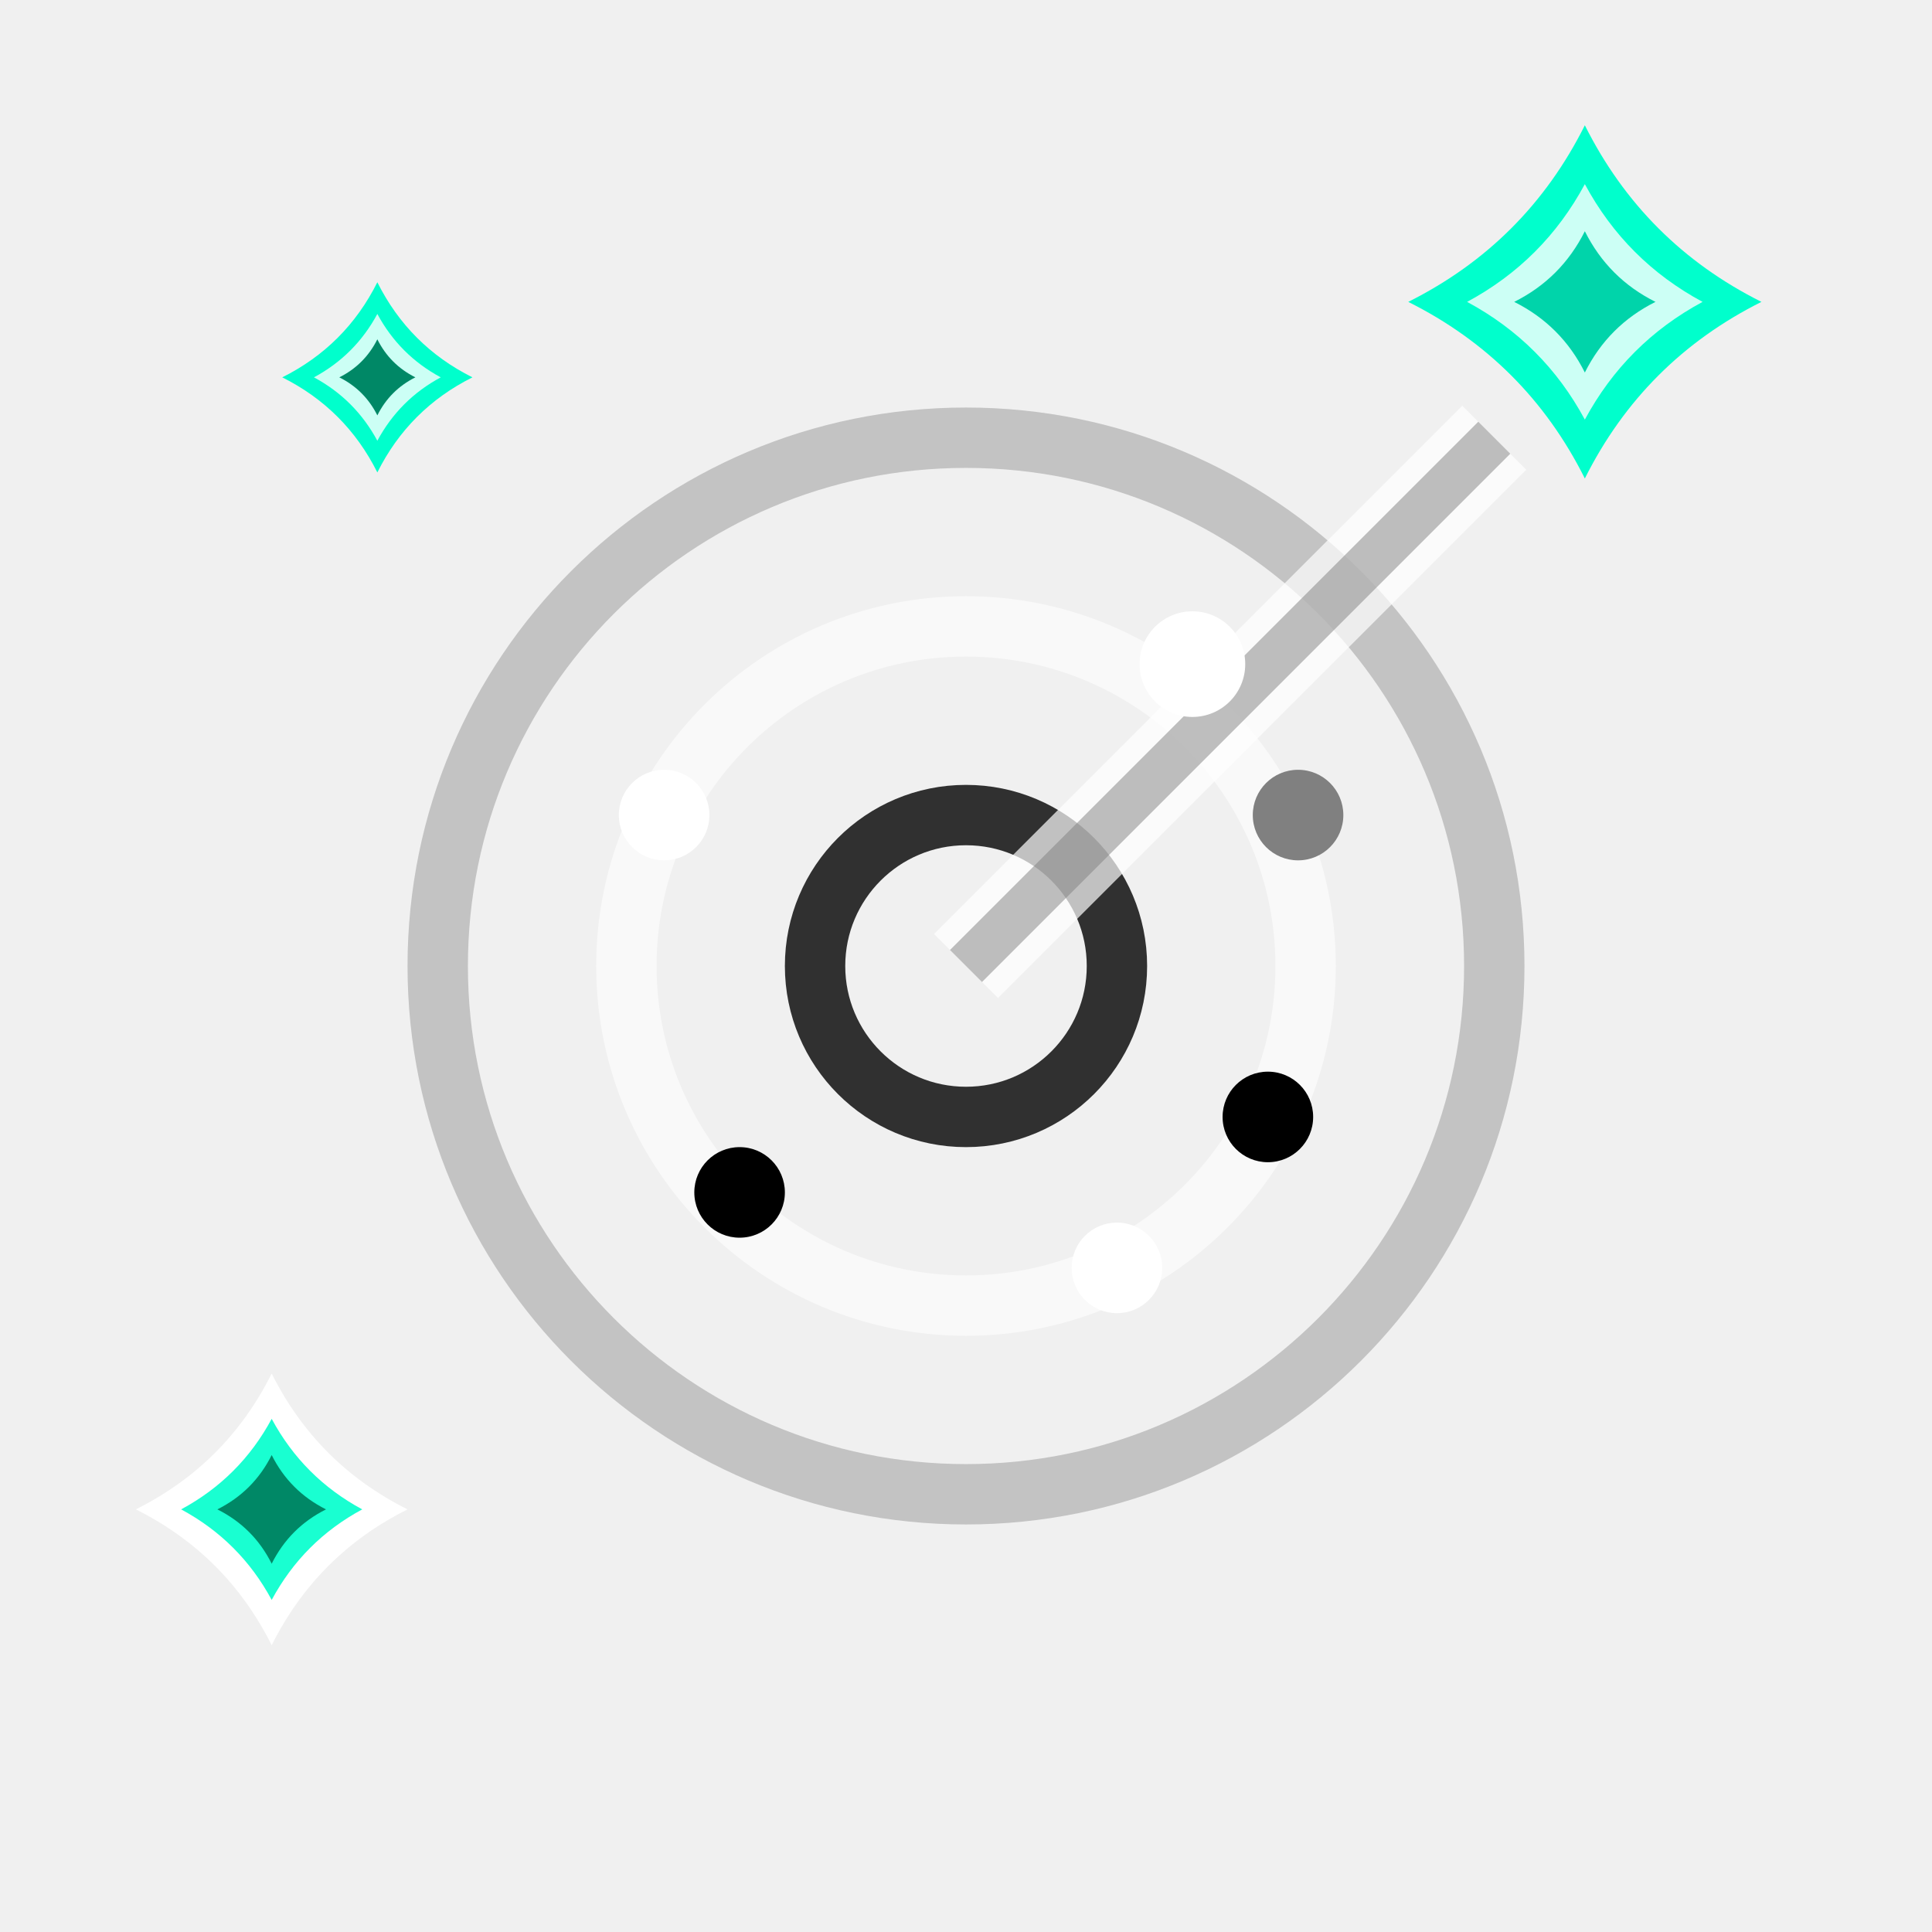
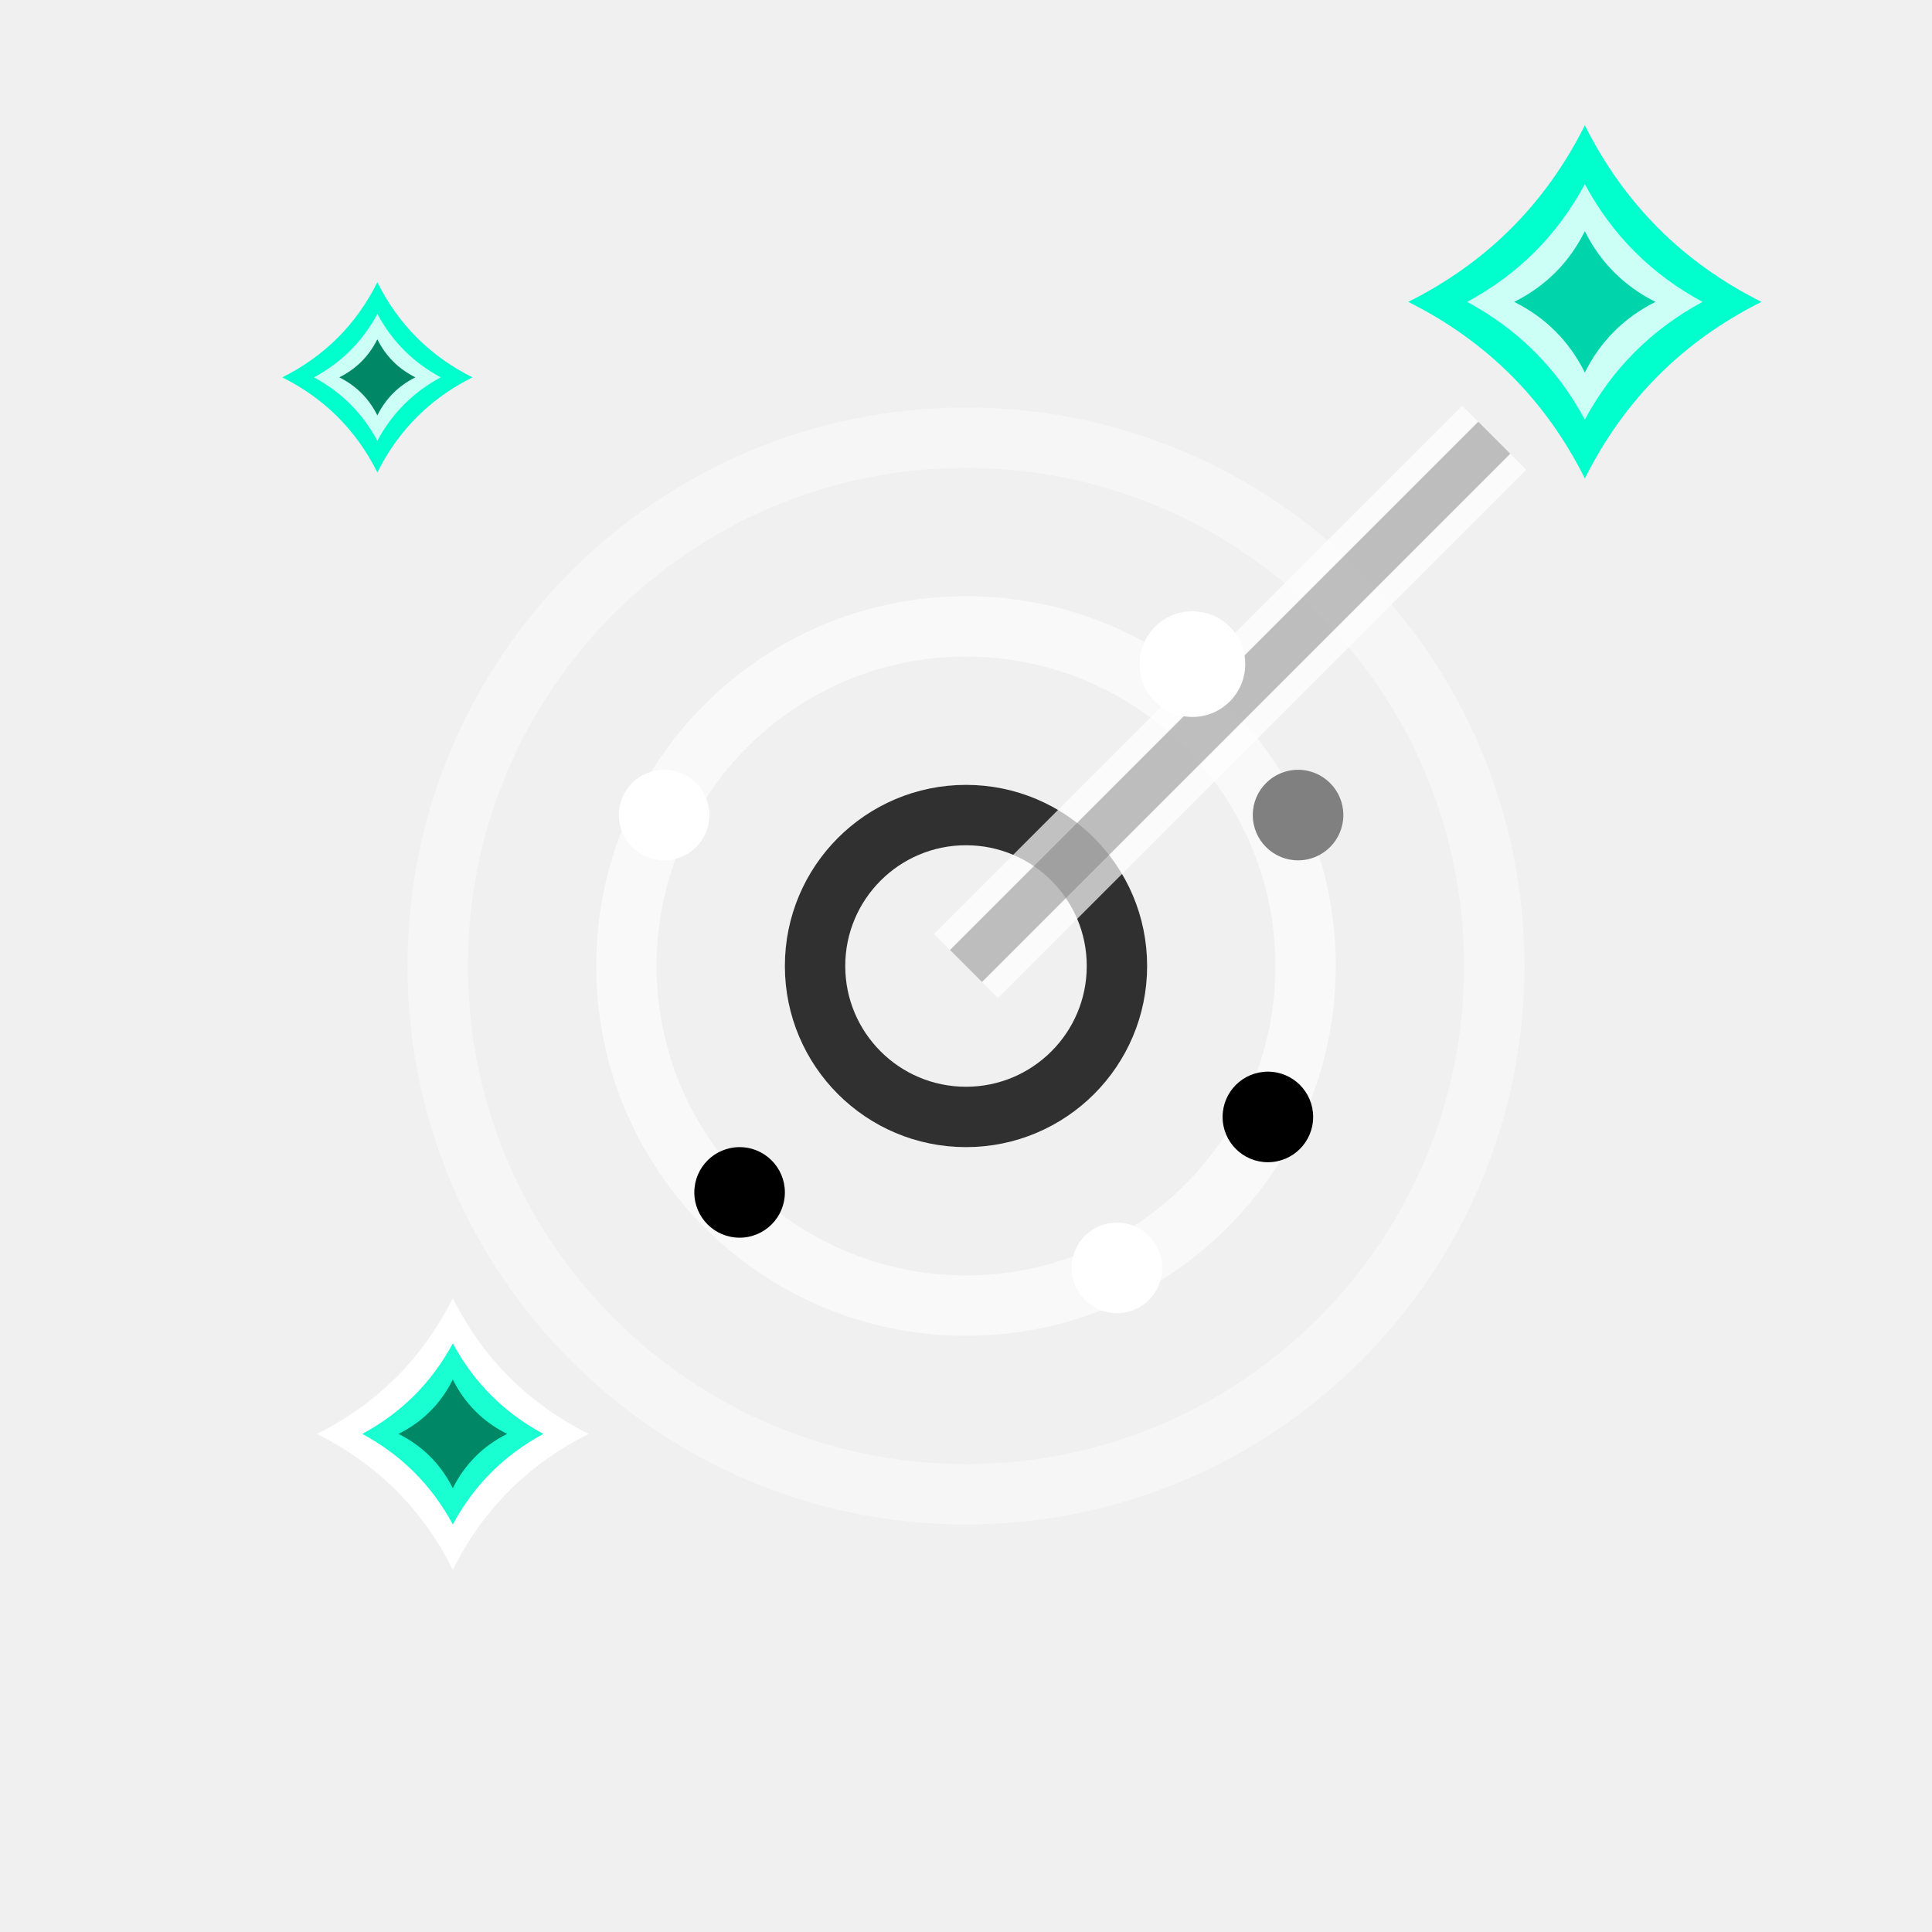
<svg xmlns="http://www.w3.org/2000/svg" width="128" height="128" viewBox="0 0 128 128" fill="none">
-   <circle cx="64" cy="64" r="35" fill="none" stroke="#808080" stroke-width="4" opacity="0.4" />
+   <circle cx="64" cy="64" r="35" fill="none" stroke="#ffffff" stroke-width="4" opacity="0.4" />
  <circle cx="64" cy="64" r="22.5" fill="none" stroke="#ffffff" stroke-width="4" opacity="0.6" />
  <circle cx="64" cy="64" r="10" fill="none" stroke="#000000" stroke-width="4" opacity="0.8" />
  <path d="M64 64 L99 29" stroke="#ffffff" stroke-width="6" opacity="0.7" />
  <path d="M64 64 L99 29" stroke="#808080" stroke-width="3" opacity="0.5" />
  <circle cx="79" cy="44" r="3.5" fill="#ffffff" />
  <circle cx="86" cy="54" r="3" fill="#808080" />
  <circle cx="84" cy="74" r="3" fill="#000000" />
  <circle cx="74" cy="84" r="3" fill="#ffffff" />
  <circle cx="49" cy="79" r="3" fill="#000000" />
  <circle cx="44" cy="54" r="3" fill="#ffffff" />
  <g transform="translate(25,25) scale(2.1)">
    <path d="M0 -3 Q1 -1 3 0 Q1 1 0 3 Q-1 1 -3 0 Q-1 -1 0 -3 Z" fill="#00ffcc" />
    <path d="M0 -2 Q0.7 -0.7 2 0 Q0.7 0.7 0 2 Q-0.7 0.7 -2 0 Q-0.7 -0.7 0 -2 Z" fill="#ffffff" opacity="0.8" />
    <path d="M0 -1.2 Q0.4 -0.4 1.2 0 Q0.4 0.4 0 1.2 Q-0.4 0.4 -1.2 0 Q-0.4 -0.4 0 -1.2 Z" fill="#008866" />
  </g>
  <g transform="translate(105,20) scale(3.9)">
    <path d="M0 -3 Q1 -1 3 0 Q1 1 0 3 Q-1 1 -3 0 Q-1 -1 0 -3 Z" fill="#00ffcc" />
    <path d="M0 -2 Q0.7 -0.7 2 0 Q0.7 0.7 0 2 Q-0.7 0.7 -2 0 Q-0.7 -0.7 0 -2 Z" fill="#ffffff" opacity="0.8" />
    <path d="M0 -1.2 Q0.4 -0.4 1.2 0 Q0.4 0.4 0 1.2 Q-0.4 0.4 -1.2 0 Q-0.4 -0.4 0 -1.2 Z" fill="#00d4aa" />
  </g>
-   <g transform="translate(18,100) scale(3.0)">
+   <g transform="translate(30,95) scale(3.0)">
    <path d="M0 -3 Q1 -1 3 0 Q1 1 0 3 Q-1 1 -3 0 Q-1 -1 0 -3 Z" fill="#ffffff" />
    <path d="M0 -2 Q0.7 -0.7 2 0 Q0.7 0.7 0 2 Q-0.7 0.7 -2 0 Q-0.7 -0.7 0 -2 Z" fill="#00ffcc" opacity="0.9" />
    <path d="M0 -1.2 Q0.4 -0.4 1.2 0 Q0.4 0.4 0 1.2 Q-0.4 0.4 -1.2 0 Q-0.4 -0.4 0 -1.2 Z" fill="#008866" />
  </g>
</svg>
